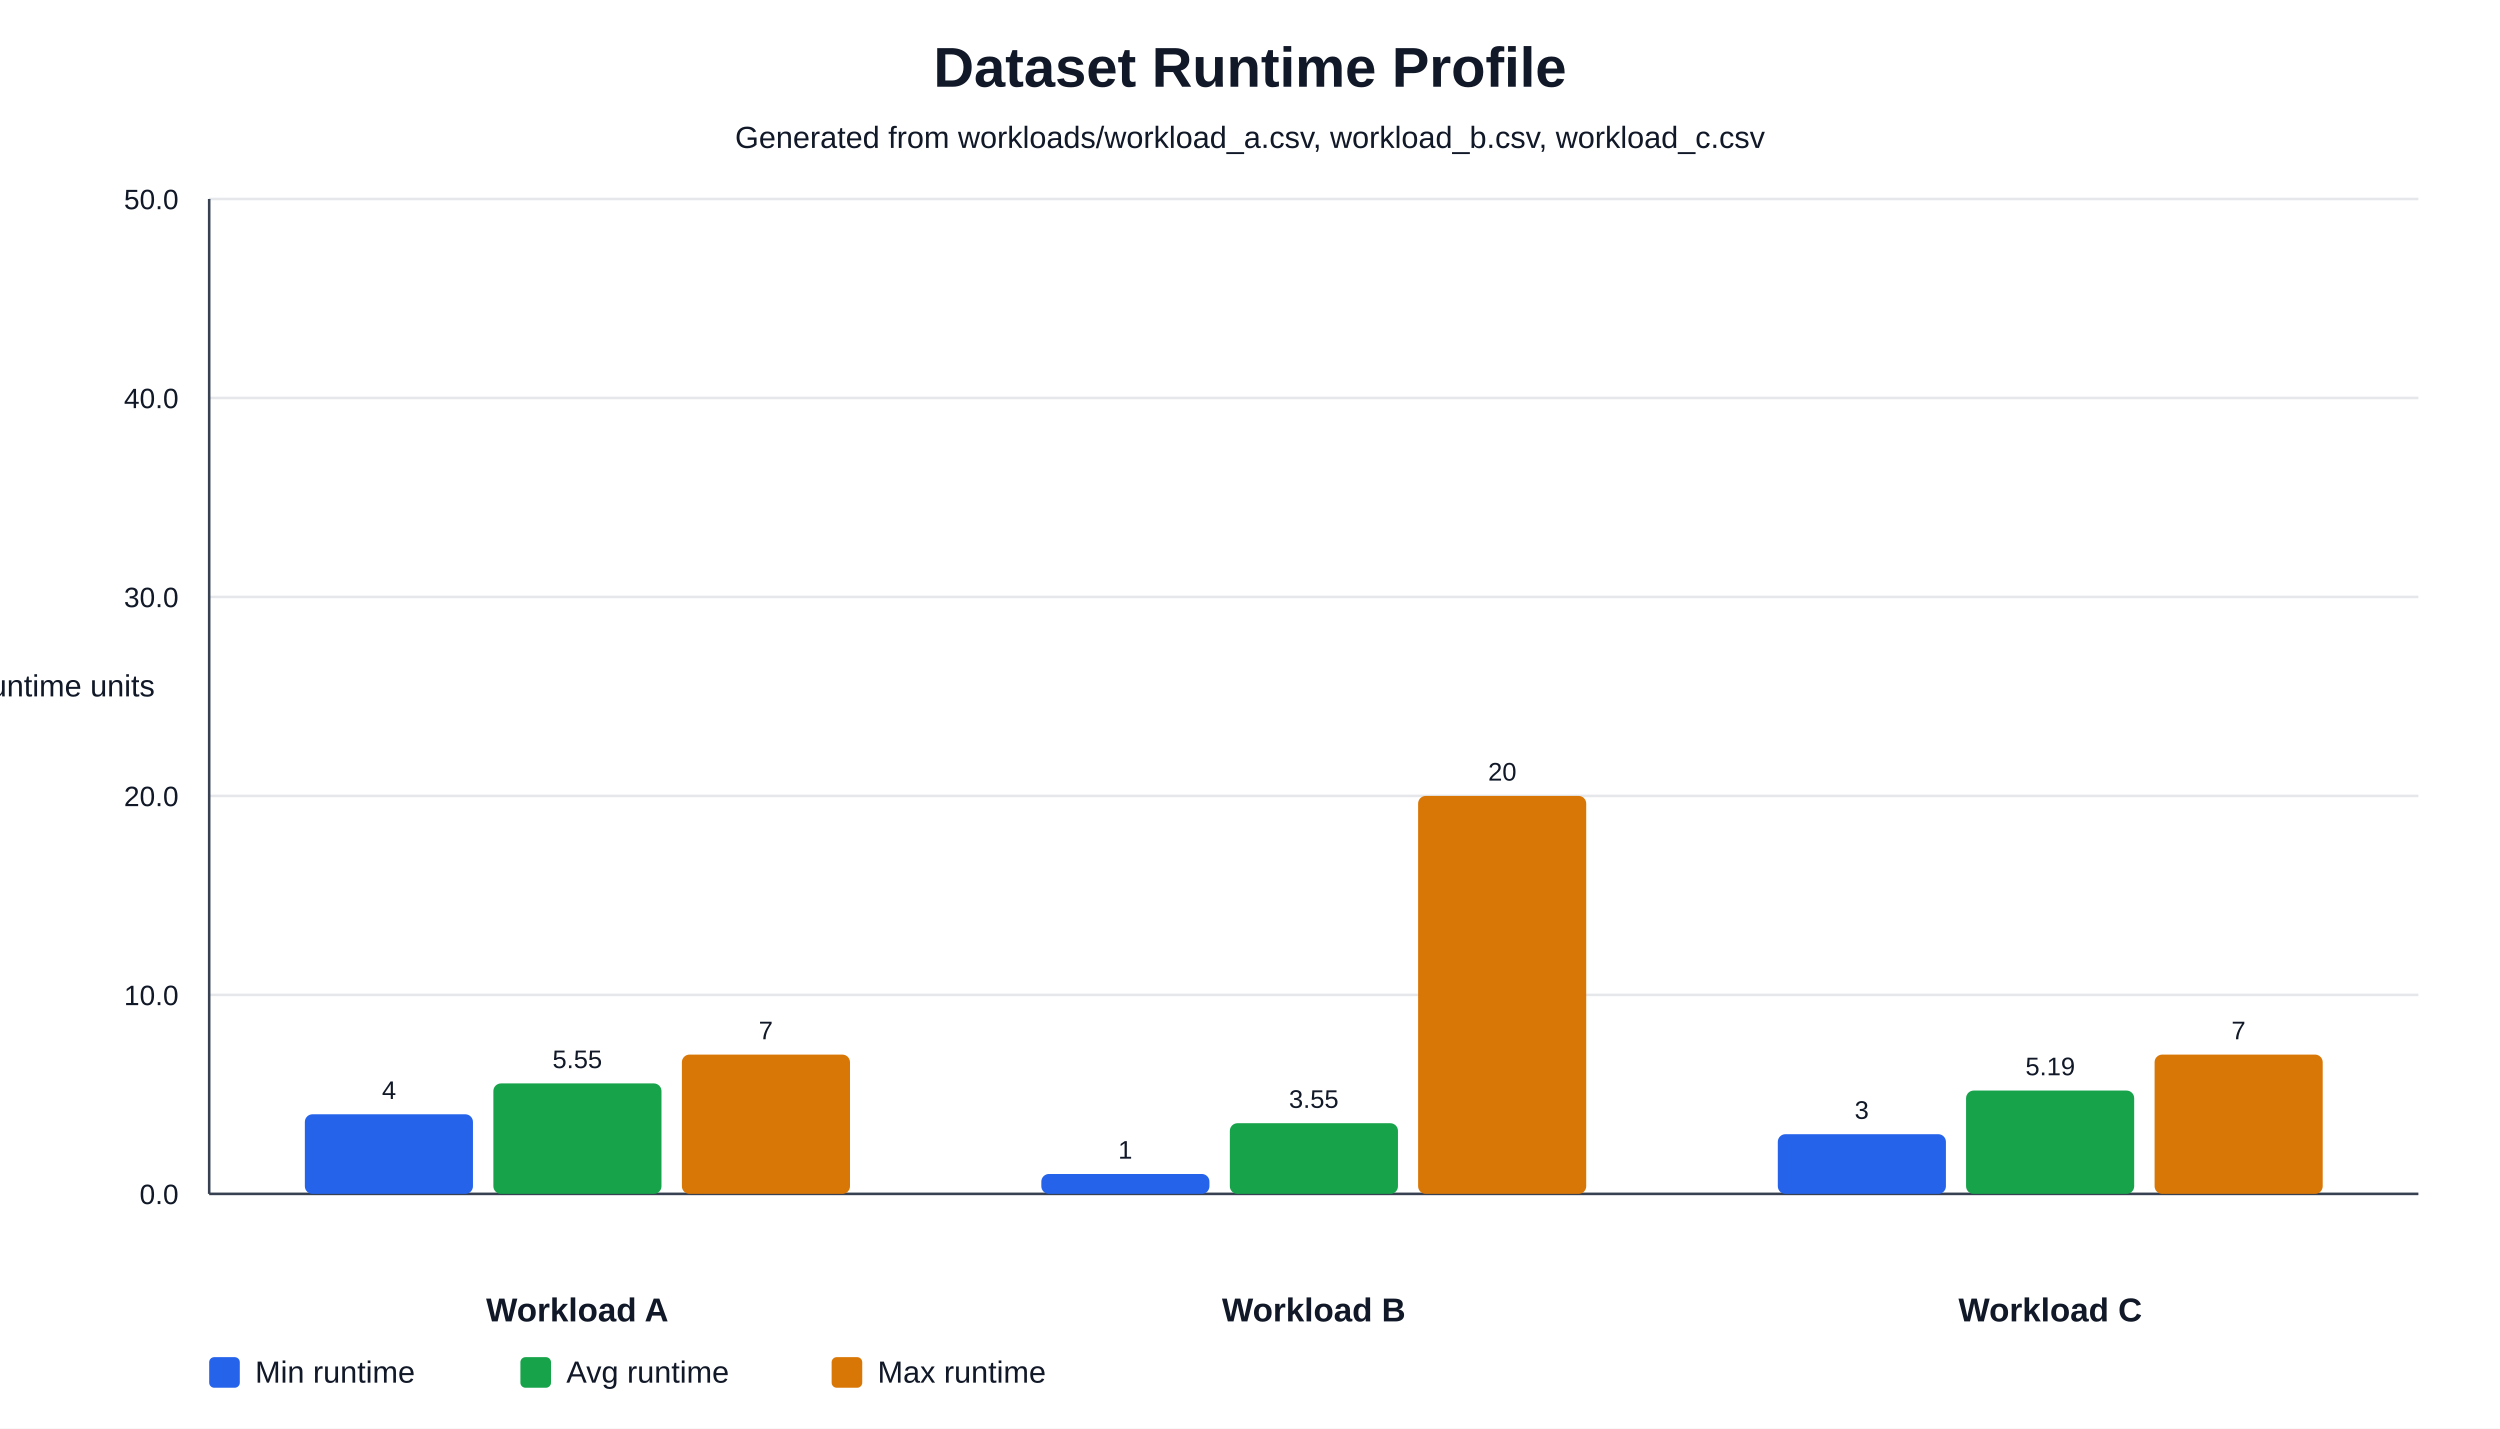
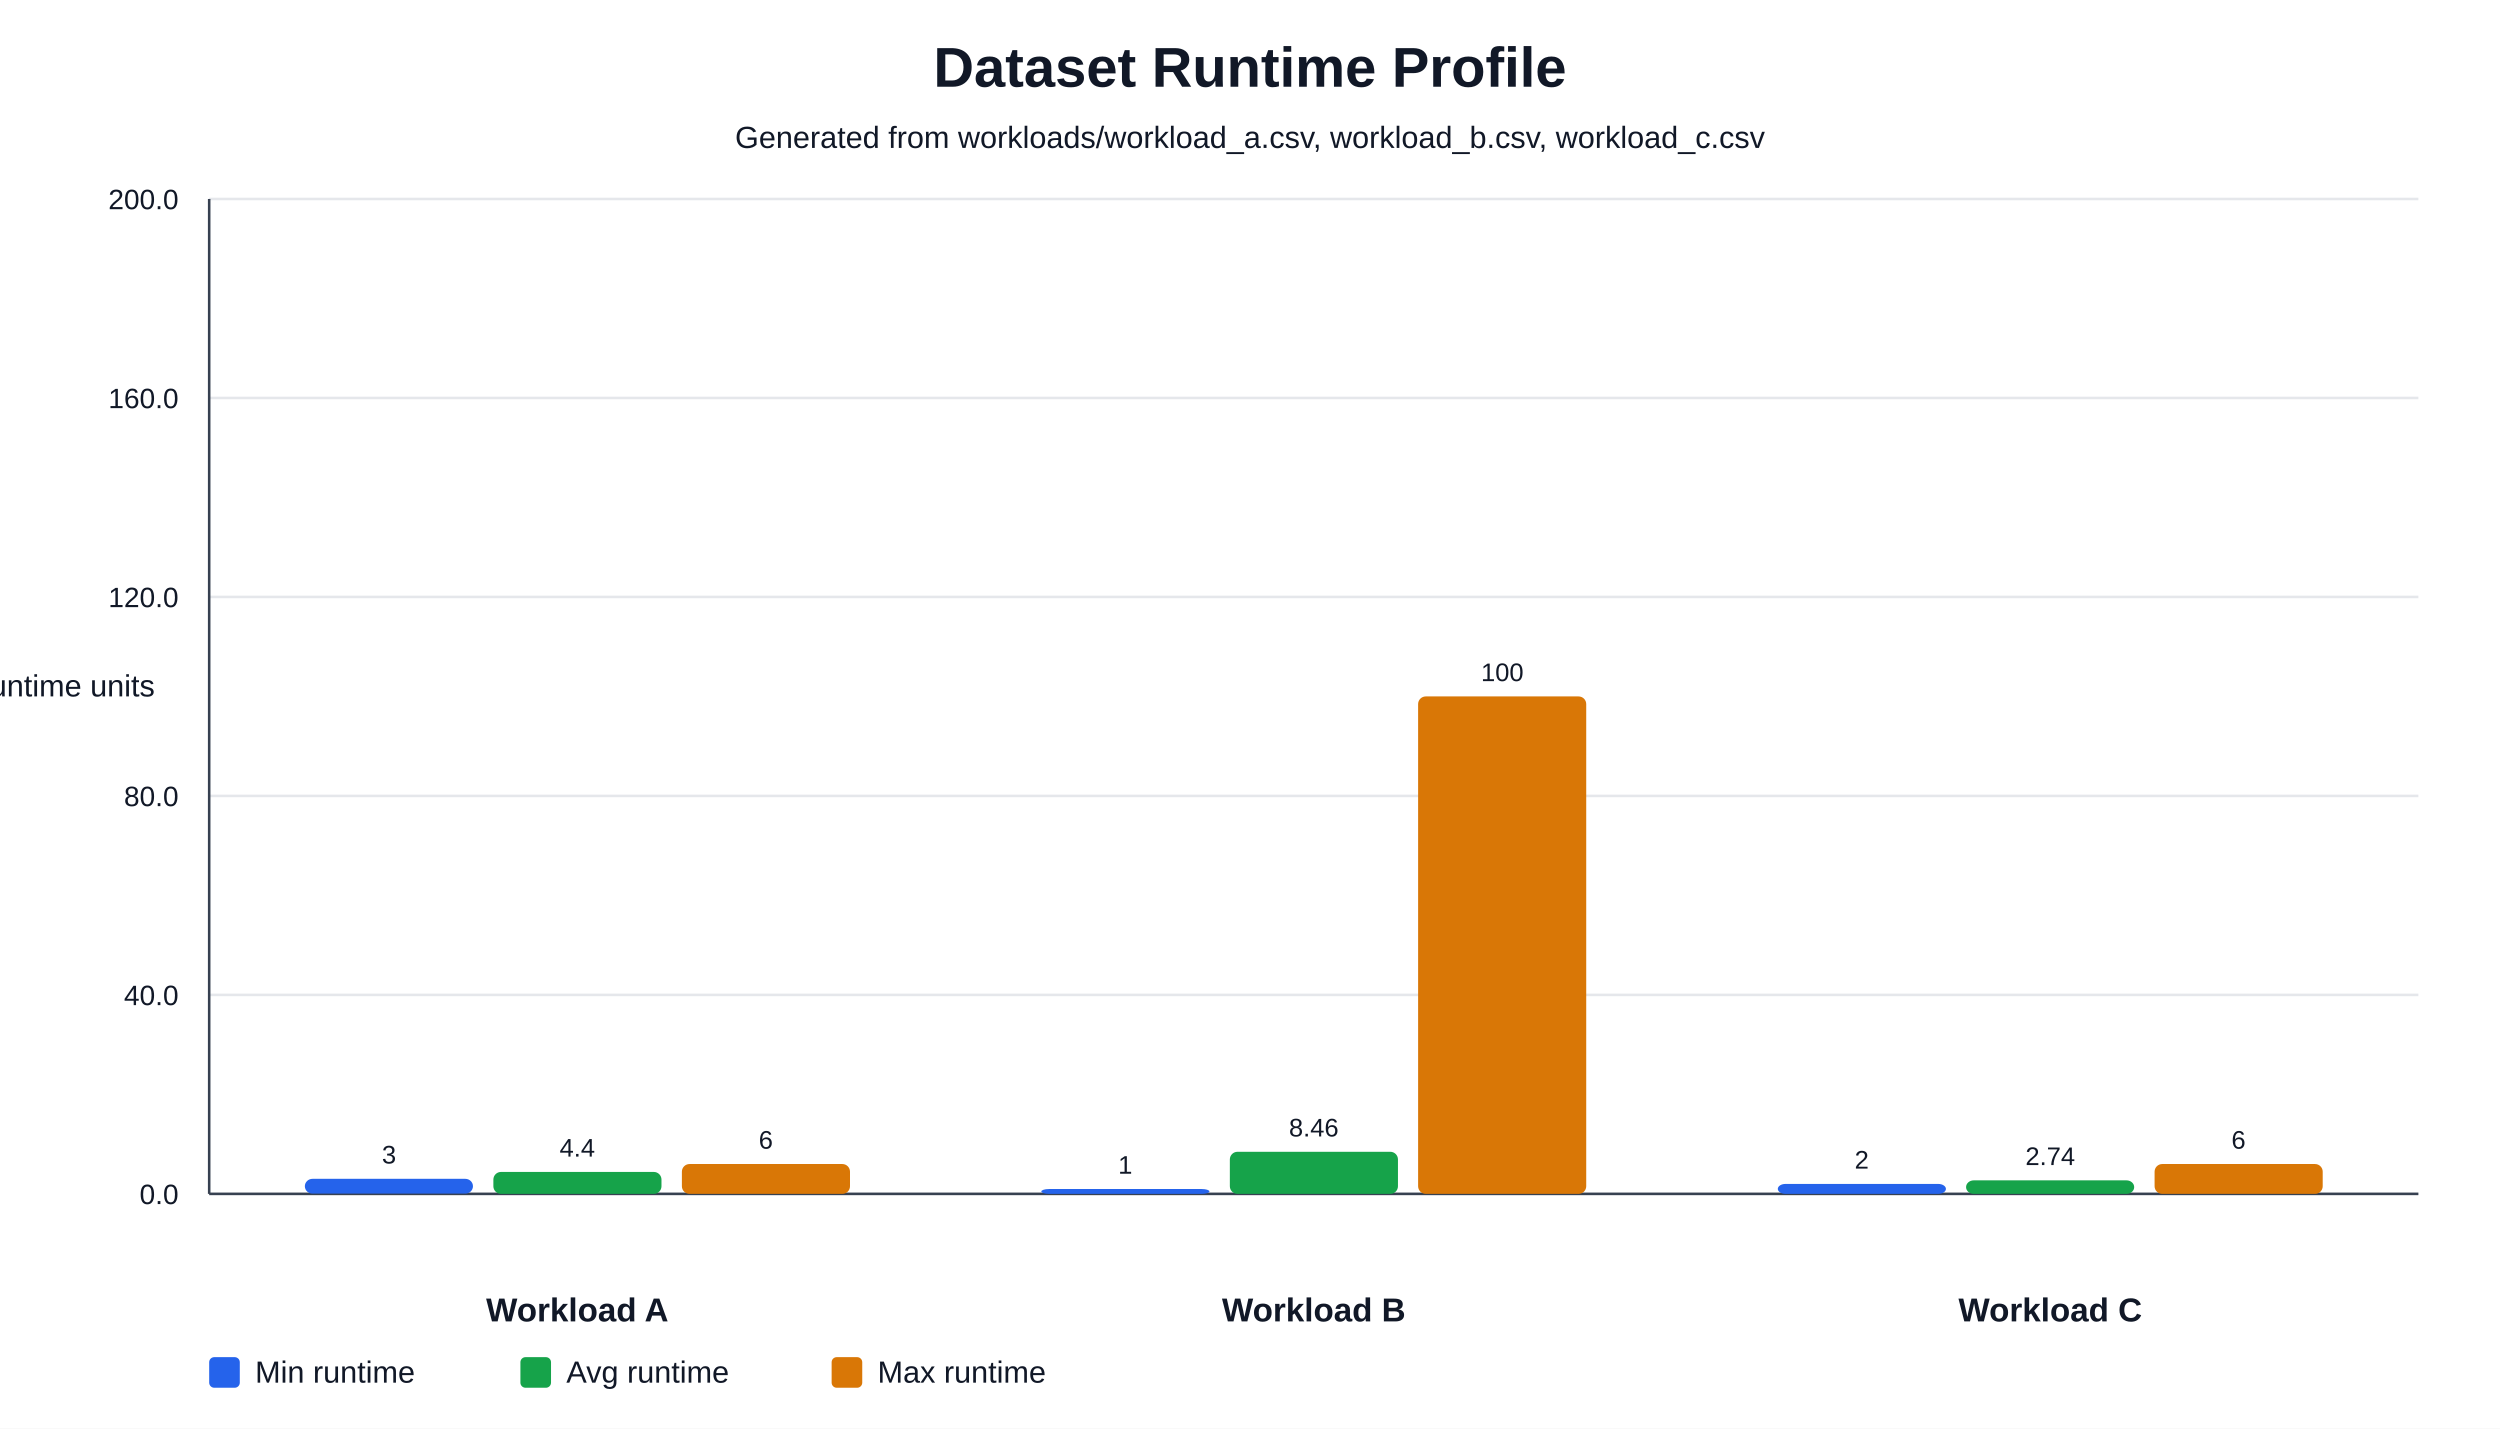
<svg xmlns="http://www.w3.org/2000/svg" width="980" height="560" viewBox="0 0 980 560">
  <rect width="100%" height="100%" fill="#ffffff" />
  <text x="490.0" y="34.0" font-family="Arial, sans-serif" font-size="22" font-weight="700" text-anchor="middle" fill="#111827">Dataset Runtime Profile</text>
  <text x="490.0" y="58.0" font-family="Arial, sans-serif" font-size="12" font-weight="400" text-anchor="middle" fill="#111827">Generated from workloads/workload_a.csv, workload_b.csv, workload_c.csv</text>
  <line x1="82" y1="468.0" x2="948" y2="468.0" stroke="#e5e7eb" />
  <text x="70.0" y="472.0" font-family="Arial, sans-serif" font-size="11" font-weight="400" text-anchor="end" fill="#111827">0.0</text>
  <line x1="82" y1="390.0" x2="948" y2="390.0" stroke="#e5e7eb" />
-   <text x="70.0" y="394.0" font-family="Arial, sans-serif" font-size="11" font-weight="400" text-anchor="end" fill="#111827">10.0</text>
+   <text x="70.0" y="394.0" font-family="Arial, sans-serif" font-size="11" font-weight="400" text-anchor="end" fill="#111827">40.0</text>
  <line x1="82" y1="312.0" x2="948" y2="312.0" stroke="#e5e7eb" />
-   <text x="70.0" y="316.0" font-family="Arial, sans-serif" font-size="11" font-weight="400" text-anchor="end" fill="#111827">20.0</text>
+   <text x="70.0" y="316.0" font-family="Arial, sans-serif" font-size="11" font-weight="400" text-anchor="end" fill="#111827">80.0</text>
  <line x1="82" y1="234.0" x2="948" y2="234.0" stroke="#e5e7eb" />
-   <text x="70.0" y="238.0" font-family="Arial, sans-serif" font-size="11" font-weight="400" text-anchor="end" fill="#111827">30.0</text>
+   <text x="70.0" y="238.0" font-family="Arial, sans-serif" font-size="11" font-weight="400" text-anchor="end" fill="#111827">120.0</text>
  <line x1="82" y1="156.0" x2="948" y2="156.0" stroke="#e5e7eb" />
-   <text x="70.0" y="160.0" font-family="Arial, sans-serif" font-size="11" font-weight="400" text-anchor="end" fill="#111827">40.0</text>
+   <text x="70.0" y="160.0" font-family="Arial, sans-serif" font-size="11" font-weight="400" text-anchor="end" fill="#111827">160.0</text>
  <line x1="82" y1="78.0" x2="948" y2="78.0" stroke="#e5e7eb" />
-   <text x="70.0" y="82.0" font-family="Arial, sans-serif" font-size="11" font-weight="400" text-anchor="end" fill="#111827">50.0</text>
+   <text x="70.0" y="82.0" font-family="Arial, sans-serif" font-size="11" font-weight="400" text-anchor="end" fill="#111827">200.0</text>
  <line x1="82" y1="78" x2="82" y2="468" stroke="#374151" />
  <line x1="82" y1="468" x2="948" y2="468" stroke="#374151" />
  <text x="24.0" y="273.0" font-family="Arial, sans-serif" font-size="12" font-weight="400" text-anchor="middle" fill="#111827">Runtime units</text>
  <text x="226.3" y="518.0" font-family="Arial, sans-serif" font-size="13" font-weight="700" text-anchor="middle" fill="#111827">Workload A</text>
-   <rect x="119.5" y="436.8" width="65.9" height="31.2" fill="#2563eb" rx="3" />
-   <text x="152.5" y="430.8" font-family="Arial, sans-serif" font-size="10" font-weight="400" text-anchor="middle" fill="#111827">4</text>
-   <rect x="193.4" y="424.7" width="65.9" height="43.3" fill="#16a34a" rx="3" />
-   <text x="226.3" y="418.7" font-family="Arial, sans-serif" font-size="10" font-weight="400" text-anchor="middle" fill="#111827">5.55</text>
-   <rect x="267.3" y="413.4" width="65.9" height="54.6" fill="#d97706" rx="3" />
-   <text x="300.2" y="407.4" font-family="Arial, sans-serif" font-size="10" font-weight="400" text-anchor="middle" fill="#111827">7</text>
+   <rect x="119.5" y="462.1" width="65.9" height="5.8" fill="#2563eb" rx="3" />
+   <text x="152.5" y="456.1" font-family="Arial, sans-serif" font-size="10" font-weight="400" text-anchor="middle" fill="#111827">3</text>
+   <rect x="193.4" y="459.4" width="65.9" height="8.6" fill="#16a34a" rx="3" />
+   <text x="226.3" y="453.4" font-family="Arial, sans-serif" font-size="10" font-weight="400" text-anchor="middle" fill="#111827">4.4</text>
+   <rect x="267.3" y="456.3" width="65.9" height="11.7" fill="#d97706" rx="3" />
+   <text x="300.2" y="450.3" font-family="Arial, sans-serif" font-size="10" font-weight="400" text-anchor="middle" fill="#111827">6</text>
  <text x="515.0" y="518.0" font-family="Arial, sans-serif" font-size="13" font-weight="700" text-anchor="middle" fill="#111827">Workload B</text>
-   <rect x="408.2" y="460.2" width="65.9" height="7.8" fill="#2563eb" rx="3" />
-   <text x="441.1" y="454.2" font-family="Arial, sans-serif" font-size="10" font-weight="400" text-anchor="middle" fill="#111827">1</text>
-   <rect x="482.1" y="440.3" width="65.9" height="27.7" fill="#16a34a" rx="3" />
-   <text x="515.0" y="434.3" font-family="Arial, sans-serif" font-size="10" font-weight="400" text-anchor="middle" fill="#111827">3.55</text>
-   <rect x="555.9" y="312.0" width="65.9" height="156.0" fill="#d97706" rx="3" />
-   <text x="588.9" y="306.0" font-family="Arial, sans-serif" font-size="10" font-weight="400" text-anchor="middle" fill="#111827">20</text>
+   <rect x="408.2" y="466.1" width="65.9" height="1.9" fill="#2563eb" rx="3" />
+   <text x="441.1" y="460.1" font-family="Arial, sans-serif" font-size="10" font-weight="400" text-anchor="middle" fill="#111827">1</text>
+   <rect x="482.1" y="451.5" width="65.9" height="16.5" fill="#16a34a" rx="3" />
+   <text x="515.0" y="445.5" font-family="Arial, sans-serif" font-size="10" font-weight="400" text-anchor="middle" fill="#111827">8.46</text>
+   <rect x="555.9" y="273.0" width="65.9" height="195.0" fill="#d97706" rx="3" />
+   <text x="588.9" y="267.0" font-family="Arial, sans-serif" font-size="10" font-weight="400" text-anchor="middle" fill="#111827">100</text>
  <text x="803.7" y="518.0" font-family="Arial, sans-serif" font-size="13" font-weight="700" text-anchor="middle" fill="#111827">Workload C</text>
-   <rect x="696.9" y="444.6" width="65.9" height="23.4" fill="#2563eb" rx="3" />
-   <text x="729.8" y="438.6" font-family="Arial, sans-serif" font-size="10" font-weight="400" text-anchor="middle" fill="#111827">3</text>
-   <rect x="770.7" y="427.5" width="65.9" height="40.5" fill="#16a34a" rx="3" />
-   <text x="803.7" y="421.5" font-family="Arial, sans-serif" font-size="10" font-weight="400" text-anchor="middle" fill="#111827">5.19</text>
-   <rect x="844.6" y="413.4" width="65.9" height="54.6" fill="#d97706" rx="3" />
-   <text x="877.5" y="407.4" font-family="Arial, sans-serif" font-size="10" font-weight="400" text-anchor="middle" fill="#111827">7</text>
+   <rect x="696.9" y="464.1" width="65.9" height="3.9" fill="#2563eb" rx="3" />
+   <text x="729.8" y="458.1" font-family="Arial, sans-serif" font-size="10" font-weight="400" text-anchor="middle" fill="#111827">2</text>
+   <rect x="770.7" y="462.7" width="65.9" height="5.3" fill="#16a34a" rx="3" />
+   <text x="803.7" y="456.7" font-family="Arial, sans-serif" font-size="10" font-weight="400" text-anchor="middle" fill="#111827">2.74</text>
+   <rect x="844.6" y="456.3" width="65.9" height="11.7" fill="#d97706" rx="3" />
+   <text x="877.5" y="450.3" font-family="Arial, sans-serif" font-size="10" font-weight="400" text-anchor="middle" fill="#111827">6</text>
  <rect x="82" y="532" width="12" height="12" fill="#2563eb" rx="2" />
  <text x="100.0" y="542.0" font-family="Arial, sans-serif" font-size="12" font-weight="400" text-anchor="start" fill="#111827">Min runtime</text>
  <rect x="204" y="532" width="12" height="12" fill="#16a34a" rx="2" />
  <text x="222.0" y="542.0" font-family="Arial, sans-serif" font-size="12" font-weight="400" text-anchor="start" fill="#111827">Avg runtime</text>
  <rect x="326" y="532" width="12" height="12" fill="#d97706" rx="2" />
  <text x="344.0" y="542.0" font-family="Arial, sans-serif" font-size="12" font-weight="400" text-anchor="start" fill="#111827">Max runtime</text>
</svg>
